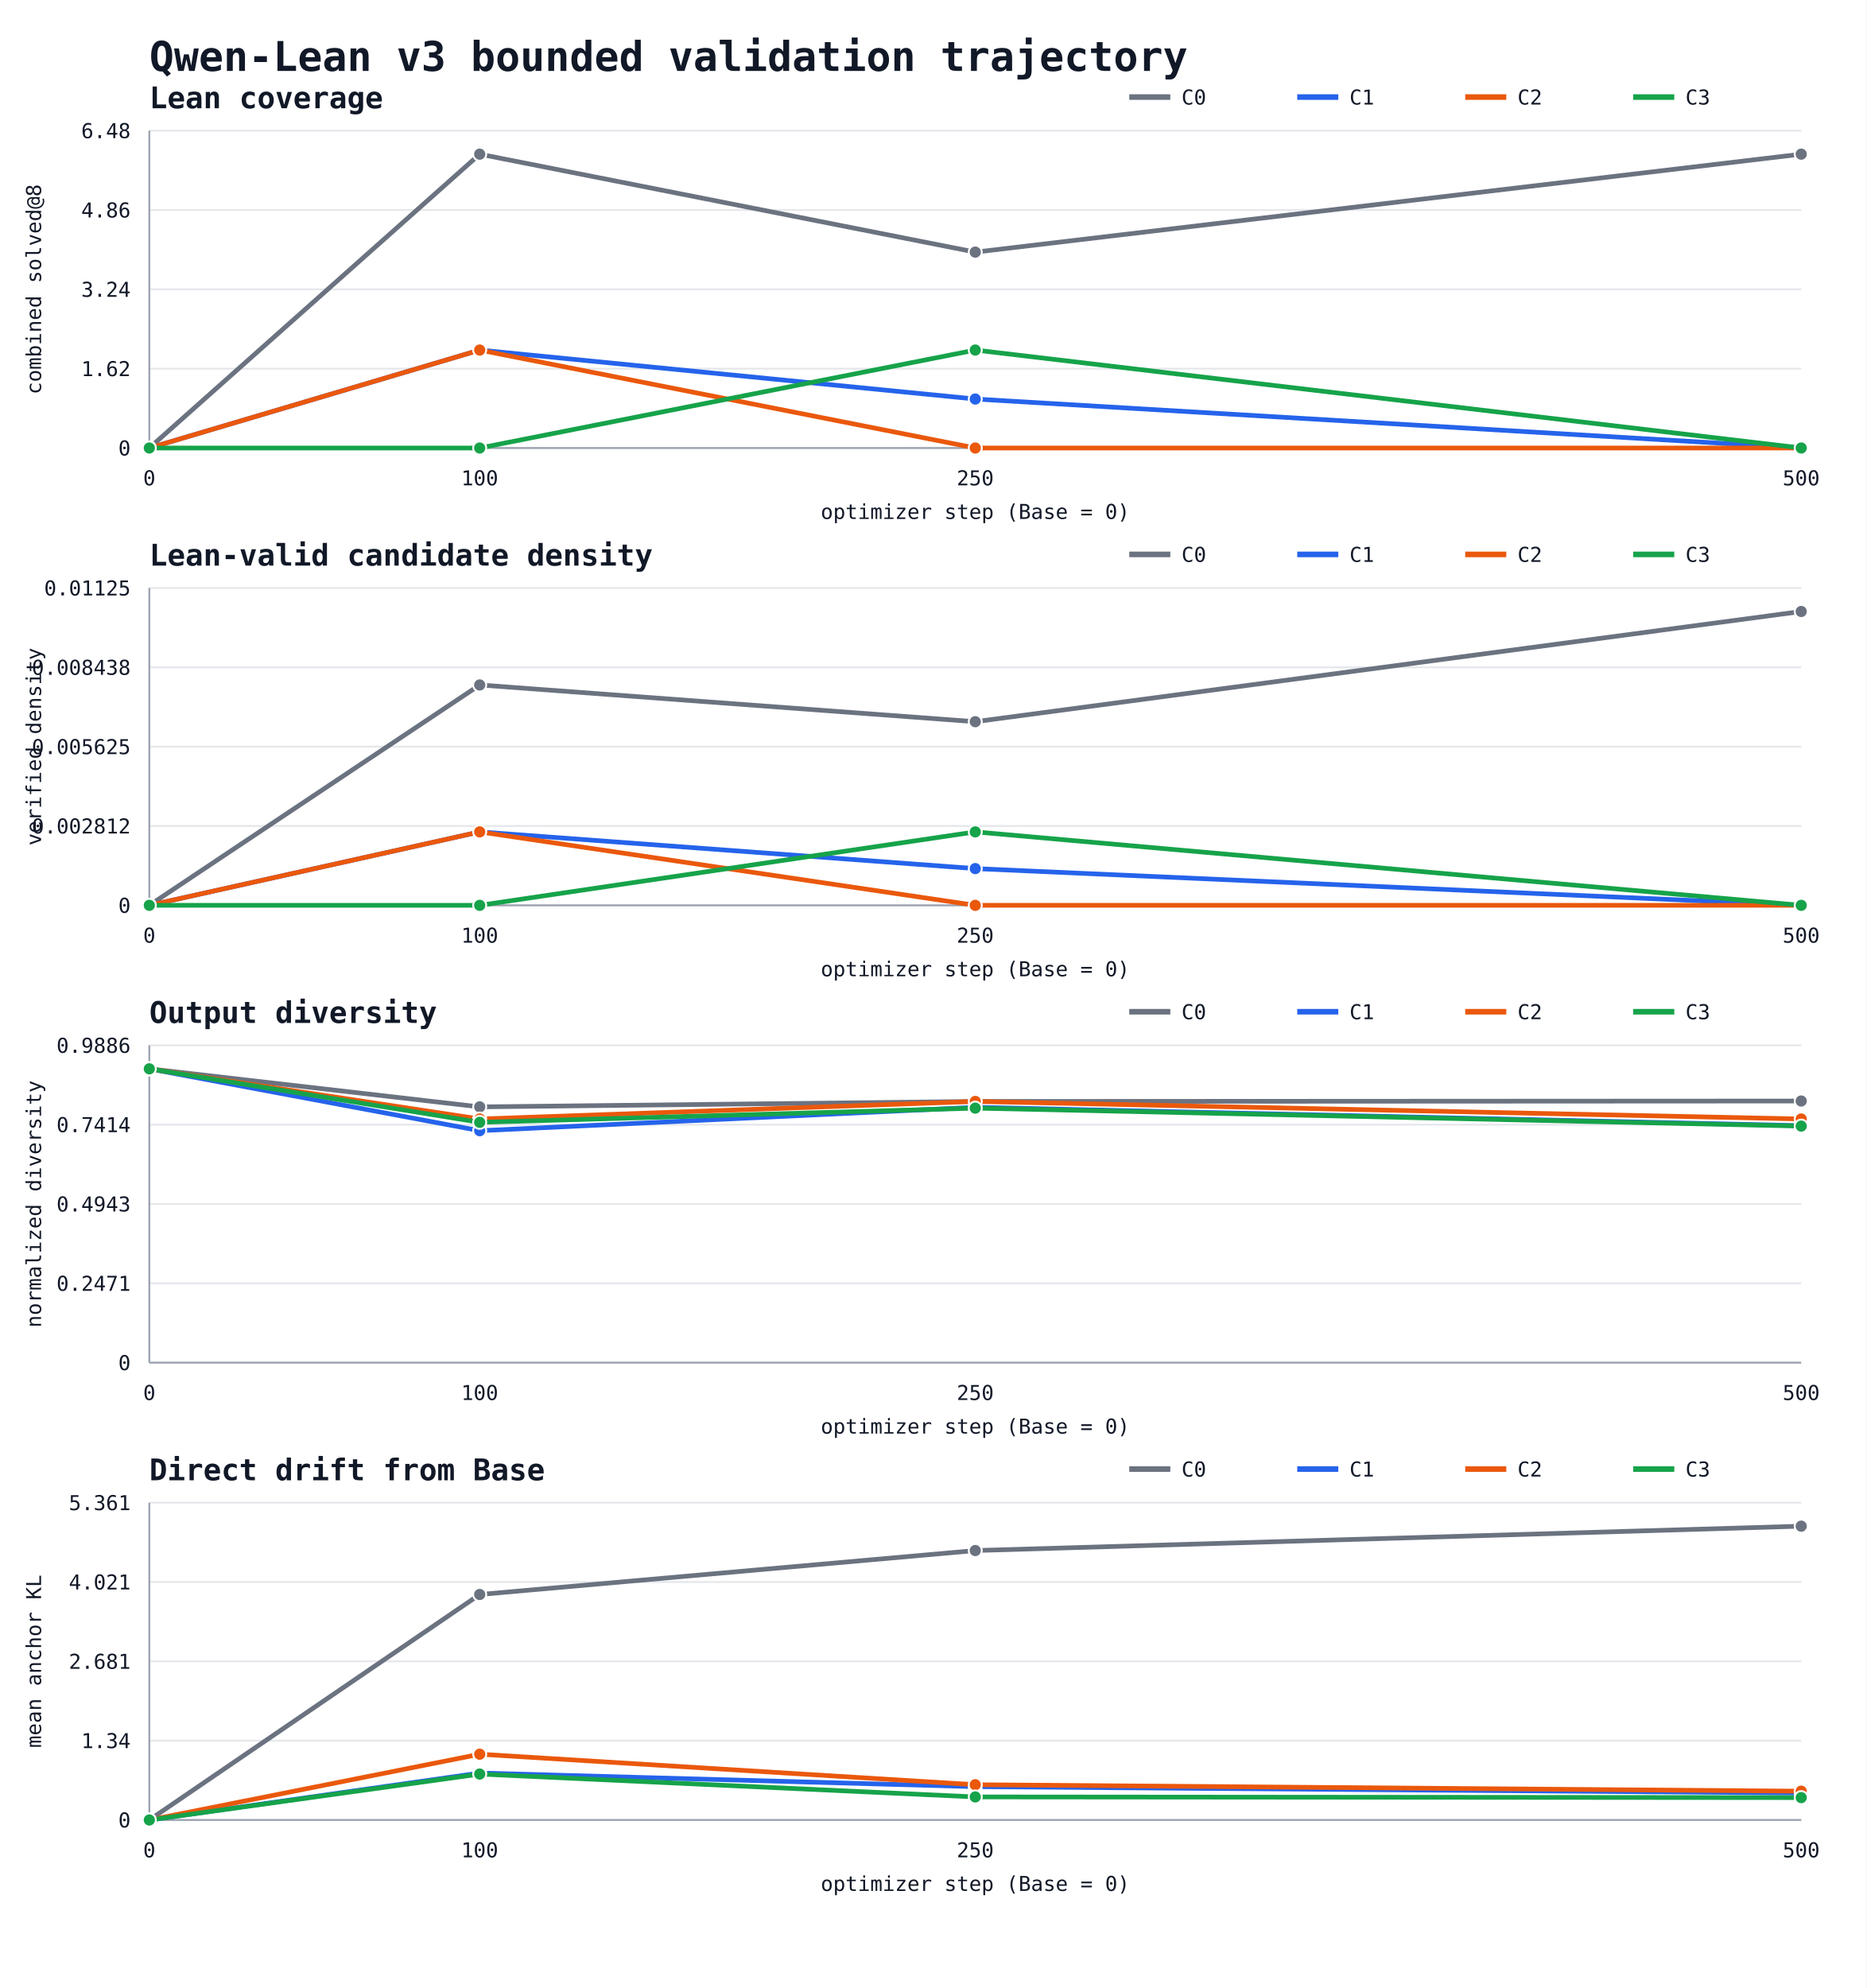
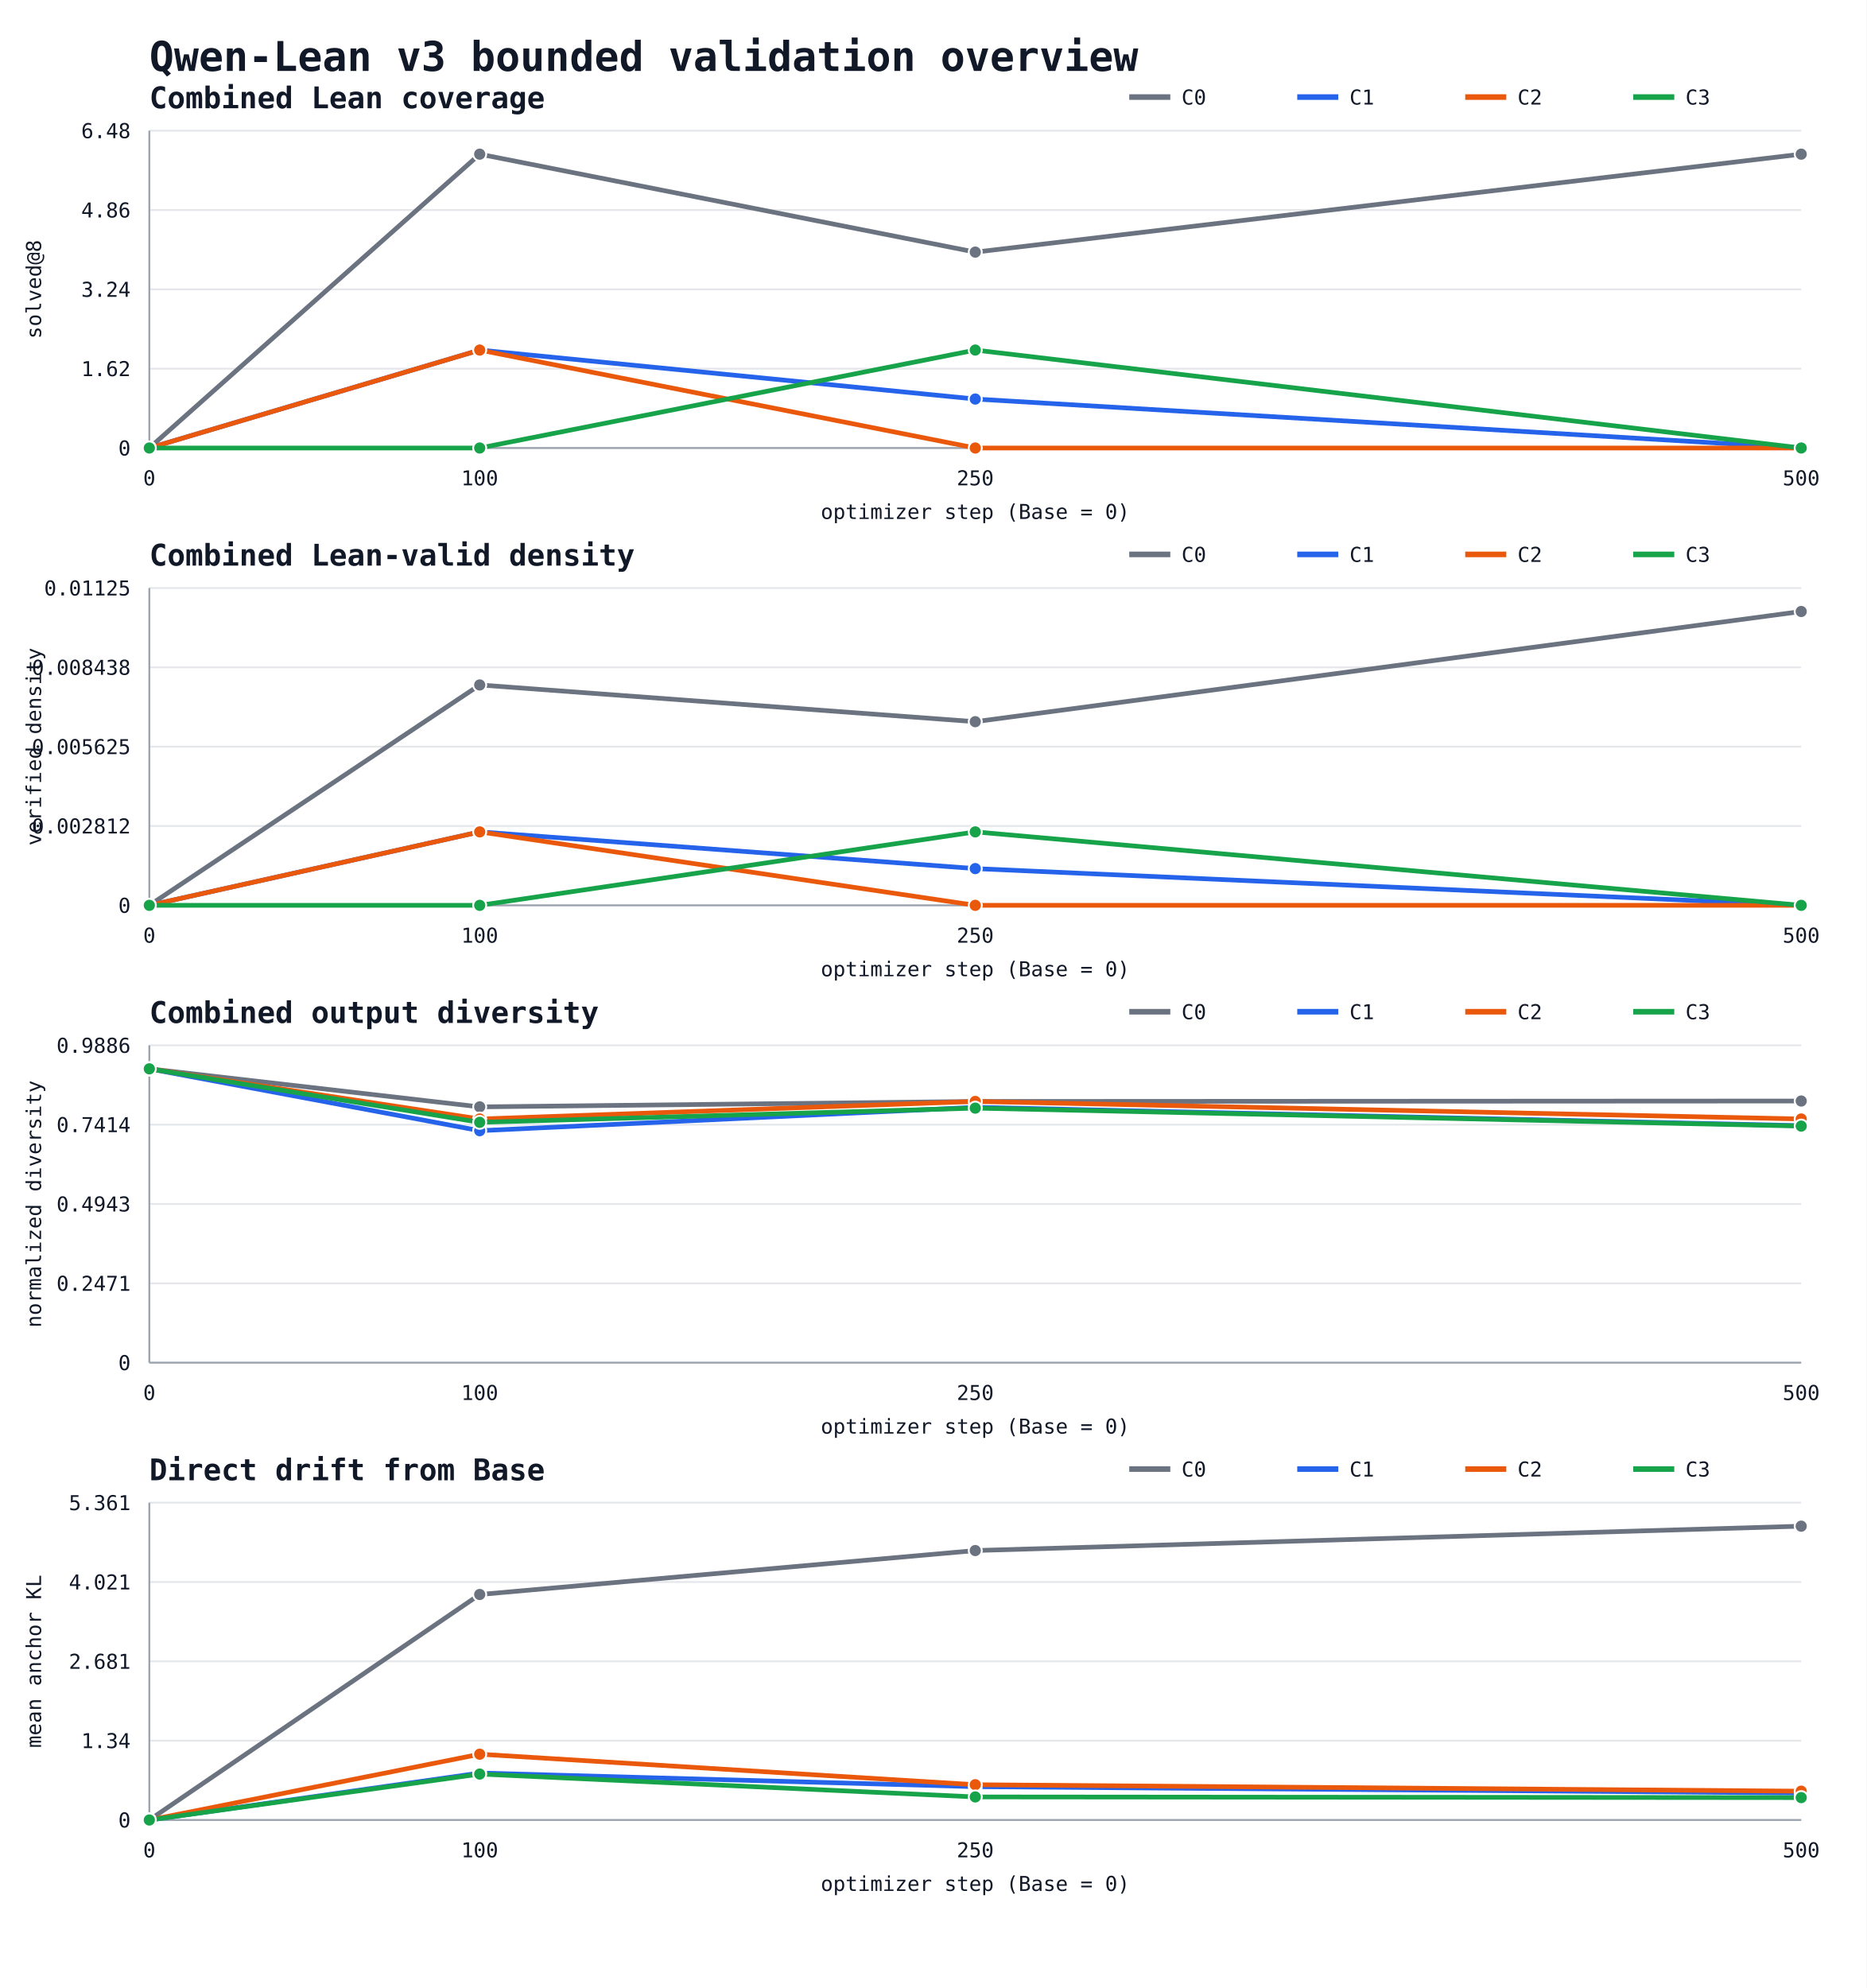
<svg xmlns="http://www.w3.org/2000/svg" width="1000" height="1065" viewBox="0 0 1000 1065">
  <rect width="100%" height="100%" fill="#ffffff" />
  <style>text{font-family:ui-monospace,SFMono-Regular,Menlo,monospace;fill:#111827}.axis{stroke:#9ca3af;stroke-width:1}.grid{stroke:#e5e7eb;stroke-width:1}.line{fill:none;stroke-width:2.5}.point{stroke:#fff;stroke-width:1}</style>
-   <text x="80.0" y="38" font-size="22" font-weight="700">Qwen-Lean v3 bounded validation trajectory</text>
-   <text x="80.0" y="58.0" font-size="16" font-weight="700">Lean coverage</text>
+   <text x="80.0" y="38" font-size="22" font-weight="700">Qwen-Lean v3 bounded validation overview</text>
+   <text x="80.0" y="58.0" font-size="16" font-weight="700">Combined Lean coverage</text>
  <line class="grid" x1="80.0" y1="240.00" x2="965.0" y2="240.00" />
  <text x="70.0" y="244.00" font-size="11" text-anchor="end">0</text>
  <line class="grid" x1="80.0" y1="197.50" x2="965.0" y2="197.50" />
  <text x="70.0" y="201.50" font-size="11" text-anchor="end">1.62</text>
  <line class="grid" x1="80.0" y1="155.00" x2="965.0" y2="155.00" />
  <text x="70.0" y="159.00" font-size="11" text-anchor="end">3.24</text>
  <line class="grid" x1="80.0" y1="112.50" x2="965.0" y2="112.50" />
  <text x="70.0" y="116.50" font-size="11" text-anchor="end">4.86</text>
  <line class="grid" x1="80.0" y1="70.00" x2="965.0" y2="70.00" />
  <text x="70.0" y="74.00" font-size="11" text-anchor="end">6.48</text>
  <line class="axis" x1="80.0" y1="240.0" x2="965.0" y2="240.0" />
  <line class="axis" x1="80.0" y1="70.0" x2="80.0" y2="240.0" />
-   <text x="22.0" y="155.0" font-size="11" text-anchor="middle" transform="rotate(-90 22.0 155.0)">combined solved@8</text>
+   <text x="22.0" y="155.0" font-size="11" text-anchor="middle" transform="rotate(-90 22.0 155.0)">solved@8</text>
  <text x="80.00" y="260.0" font-size="11" text-anchor="middle">0</text>
  <text x="257.00" y="260.0" font-size="11" text-anchor="middle">100</text>
  <text x="522.50" y="260.0" font-size="11" text-anchor="middle">250</text>
  <text x="965.00" y="260.0" font-size="11" text-anchor="middle">500</text>
  <polyline class="line" stroke="#6b7280" points="80.00,240.00 257.00,82.59 522.50,135.06 965.00,82.59" />
  <circle class="point" fill="#6b7280" cx="80.00" cy="240.00" r="3.5" />
  <circle class="point" fill="#6b7280" cx="257.00" cy="82.59" r="3.5" />
  <circle class="point" fill="#6b7280" cx="522.50" cy="135.06" r="3.5" />
  <circle class="point" fill="#6b7280" cx="965.00" cy="82.59" r="3.5" />
  <line x1="605.0" y1="52.0" x2="627.0" y2="52.0" stroke="#6b7280" stroke-width="3" />
  <text x="633.0" y="56.0" font-size="11">C0</text>
  <polyline class="line" stroke="#2563eb" points="80.00,240.00 257.00,187.53 522.50,213.77 965.00,240.00" />
  <circle class="point" fill="#2563eb" cx="80.00" cy="240.00" r="3.5" />
  <circle class="point" fill="#2563eb" cx="257.00" cy="187.53" r="3.5" />
  <circle class="point" fill="#2563eb" cx="522.50" cy="213.77" r="3.5" />
  <circle class="point" fill="#2563eb" cx="965.00" cy="240.00" r="3.5" />
  <line x1="695.0" y1="52.0" x2="717.0" y2="52.0" stroke="#2563eb" stroke-width="3" />
  <text x="723.0" y="56.0" font-size="11">C1</text>
  <polyline class="line" stroke="#ea580c" points="80.00,240.00 257.00,187.53 522.50,240.00 965.00,240.00" />
  <circle class="point" fill="#ea580c" cx="80.00" cy="240.00" r="3.5" />
  <circle class="point" fill="#ea580c" cx="257.00" cy="187.53" r="3.5" />
  <circle class="point" fill="#ea580c" cx="522.50" cy="240.00" r="3.5" />
  <circle class="point" fill="#ea580c" cx="965.00" cy="240.00" r="3.5" />
  <line x1="785.0" y1="52.0" x2="807.0" y2="52.0" stroke="#ea580c" stroke-width="3" />
  <text x="813.0" y="56.0" font-size="11">C2</text>
  <polyline class="line" stroke="#16a34a" points="80.00,240.00 257.00,240.00 522.50,187.53 965.00,240.00" />
  <circle class="point" fill="#16a34a" cx="80.00" cy="240.00" r="3.5" />
  <circle class="point" fill="#16a34a" cx="257.00" cy="240.00" r="3.5" />
  <circle class="point" fill="#16a34a" cx="522.50" cy="187.53" r="3.5" />
  <circle class="point" fill="#16a34a" cx="965.00" cy="240.00" r="3.5" />
  <line x1="875.0" y1="52.0" x2="897.0" y2="52.0" stroke="#16a34a" stroke-width="3" />
  <text x="903.0" y="56.0" font-size="11">C3</text>
  <text x="522.5" y="278.0" font-size="11" text-anchor="middle">optimizer step (Base = 0)</text>
-   <text x="80.0" y="303.0" font-size="16" font-weight="700">Lean-valid candidate density</text>
+   <text x="80.0" y="303.0" font-size="16" font-weight="700">Combined Lean-valid density</text>
  <line class="grid" x1="80.0" y1="485.00" x2="965.0" y2="485.00" />
  <text x="70.0" y="489.00" font-size="11" text-anchor="end">0</text>
  <line class="grid" x1="80.0" y1="442.50" x2="965.0" y2="442.50" />
  <text x="70.0" y="446.50" font-size="11" text-anchor="end">0.002812</text>
  <line class="grid" x1="80.0" y1="400.00" x2="965.0" y2="400.00" />
  <text x="70.0" y="404.00" font-size="11" text-anchor="end">0.005625</text>
  <line class="grid" x1="80.0" y1="357.50" x2="965.0" y2="357.50" />
  <text x="70.0" y="361.50" font-size="11" text-anchor="end">0.008438</text>
  <line class="grid" x1="80.0" y1="315.00" x2="965.0" y2="315.00" />
  <text x="70.0" y="319.00" font-size="11" text-anchor="end">0.01125</text>
  <line class="axis" x1="80.0" y1="485.0" x2="965.0" y2="485.0" />
  <line class="axis" x1="80.0" y1="315.0" x2="80.0" y2="485.0" />
  <text x="22.0" y="400.0" font-size="11" text-anchor="middle" transform="rotate(-90 22.0 400.0)">verified density</text>
  <text x="80.00" y="505.0" font-size="11" text-anchor="middle">0</text>
  <text x="257.00" y="505.0" font-size="11" text-anchor="middle">100</text>
  <text x="522.50" y="505.0" font-size="11" text-anchor="middle">250</text>
  <text x="965.00" y="505.0" font-size="11" text-anchor="middle">500</text>
  <polyline class="line" stroke="#6b7280" points="80.00,485.00 257.00,366.94 522.50,386.62 965.00,327.59" />
  <circle class="point" fill="#6b7280" cx="80.00" cy="485.00" r="3.5" />
  <circle class="point" fill="#6b7280" cx="257.00" cy="366.94" r="3.5" />
  <circle class="point" fill="#6b7280" cx="522.50" cy="386.62" r="3.5" />
  <circle class="point" fill="#6b7280" cx="965.00" cy="327.59" r="3.5" />
  <line x1="605.0" y1="297.0" x2="627.0" y2="297.0" stroke="#6b7280" stroke-width="3" />
  <text x="633.0" y="301.0" font-size="11">C0</text>
  <polyline class="line" stroke="#2563eb" points="80.00,485.00 257.00,445.65 522.50,465.32 965.00,485.00" />
  <circle class="point" fill="#2563eb" cx="80.00" cy="485.00" r="3.5" />
  <circle class="point" fill="#2563eb" cx="257.00" cy="445.65" r="3.5" />
  <circle class="point" fill="#2563eb" cx="522.50" cy="465.32" r="3.5" />
  <circle class="point" fill="#2563eb" cx="965.00" cy="485.00" r="3.5" />
  <line x1="695.0" y1="297.0" x2="717.0" y2="297.0" stroke="#2563eb" stroke-width="3" />
  <text x="723.0" y="301.0" font-size="11">C1</text>
  <polyline class="line" stroke="#ea580c" points="80.00,485.00 257.00,445.65 522.50,485.00 965.00,485.00" />
  <circle class="point" fill="#ea580c" cx="80.00" cy="485.00" r="3.5" />
  <circle class="point" fill="#ea580c" cx="257.00" cy="445.65" r="3.5" />
  <circle class="point" fill="#ea580c" cx="522.50" cy="485.00" r="3.5" />
  <circle class="point" fill="#ea580c" cx="965.00" cy="485.00" r="3.5" />
  <line x1="785.0" y1="297.0" x2="807.0" y2="297.0" stroke="#ea580c" stroke-width="3" />
  <text x="813.0" y="301.0" font-size="11">C2</text>
  <polyline class="line" stroke="#16a34a" points="80.00,485.00 257.00,485.00 522.50,445.65 965.00,485.00" />
  <circle class="point" fill="#16a34a" cx="80.00" cy="485.00" r="3.5" />
  <circle class="point" fill="#16a34a" cx="257.00" cy="485.00" r="3.5" />
  <circle class="point" fill="#16a34a" cx="522.50" cy="445.65" r="3.5" />
  <circle class="point" fill="#16a34a" cx="965.00" cy="485.00" r="3.5" />
  <line x1="875.0" y1="297.0" x2="897.0" y2="297.0" stroke="#16a34a" stroke-width="3" />
  <text x="903.0" y="301.0" font-size="11">C3</text>
  <text x="522.5" y="523.0" font-size="11" text-anchor="middle">optimizer step (Base = 0)</text>
-   <text x="80.0" y="548.0" font-size="16" font-weight="700">Output diversity</text>
+   <text x="80.0" y="548.0" font-size="16" font-weight="700">Combined output diversity</text>
  <line class="grid" x1="80.0" y1="730.00" x2="965.0" y2="730.00" />
  <text x="70.0" y="734.00" font-size="11" text-anchor="end">0</text>
  <line class="grid" x1="80.0" y1="687.50" x2="965.0" y2="687.50" />
  <text x="70.0" y="691.50" font-size="11" text-anchor="end">0.2471</text>
  <line class="grid" x1="80.0" y1="645.00" x2="965.0" y2="645.00" />
  <text x="70.0" y="649.00" font-size="11" text-anchor="end">0.4943</text>
  <line class="grid" x1="80.0" y1="602.50" x2="965.0" y2="602.50" />
  <text x="70.0" y="606.50" font-size="11" text-anchor="end">0.7414</text>
  <line class="grid" x1="80.0" y1="560.00" x2="965.0" y2="560.00" />
  <text x="70.0" y="564.00" font-size="11" text-anchor="end">0.9886</text>
  <line class="axis" x1="80.0" y1="730.0" x2="965.0" y2="730.0" />
  <line class="axis" x1="80.0" y1="560.0" x2="80.0" y2="730.0" />
  <text x="22.0" y="645.0" font-size="11" text-anchor="middle" transform="rotate(-90 22.0 645.0)">normalized diversity</text>
  <text x="80.00" y="750.0" font-size="11" text-anchor="middle">0</text>
  <text x="257.00" y="750.0" font-size="11" text-anchor="middle">100</text>
  <text x="522.50" y="750.0" font-size="11" text-anchor="middle">250</text>
  <text x="965.00" y="750.0" font-size="11" text-anchor="middle">500</text>
  <polyline class="line" stroke="#6b7280" points="80.00,572.59 257.00,592.97 522.50,590.06 965.00,589.83" />
  <circle class="point" fill="#6b7280" cx="80.00" cy="572.59" r="3.5" />
  <circle class="point" fill="#6b7280" cx="257.00" cy="592.97" r="3.5" />
  <circle class="point" fill="#6b7280" cx="522.50" cy="590.06" r="3.5" />
  <circle class="point" fill="#6b7280" cx="965.00" cy="589.83" r="3.5" />
  <line x1="605.0" y1="542.0" x2="627.0" y2="542.0" stroke="#6b7280" stroke-width="3" />
  <text x="633.0" y="546.0" font-size="11">C0</text>
  <polyline class="line" stroke="#2563eb" points="80.00,572.59 257.00,605.73 522.50,593.19 965.00,603.04" />
  <circle class="point" fill="#2563eb" cx="80.00" cy="572.59" r="3.5" />
  <circle class="point" fill="#2563eb" cx="257.00" cy="605.73" r="3.5" />
  <circle class="point" fill="#2563eb" cx="522.50" cy="593.19" r="3.5" />
  <circle class="point" fill="#2563eb" cx="965.00" cy="603.04" r="3.5" />
  <line x1="695.0" y1="542.0" x2="717.0" y2="542.0" stroke="#2563eb" stroke-width="3" />
  <text x="723.0" y="546.0" font-size="11">C1</text>
  <polyline class="line" stroke="#ea580c" points="80.00,572.59 257.00,599.46 522.50,590.06 965.00,599.46" />
  <circle class="point" fill="#ea580c" cx="80.00" cy="572.59" r="3.5" />
  <circle class="point" fill="#ea580c" cx="257.00" cy="599.46" r="3.5" />
  <circle class="point" fill="#ea580c" cx="522.50" cy="590.06" r="3.5" />
  <circle class="point" fill="#ea580c" cx="965.00" cy="599.46" r="3.5" />
  <line x1="785.0" y1="542.0" x2="807.0" y2="542.0" stroke="#ea580c" stroke-width="3" />
  <text x="813.0" y="546.0" font-size="11">C2</text>
  <polyline class="line" stroke="#16a34a" points="80.00,572.59 257.00,601.25 522.50,593.64 965.00,603.27" />
  <circle class="point" fill="#16a34a" cx="80.00" cy="572.59" r="3.5" />
  <circle class="point" fill="#16a34a" cx="257.00" cy="601.25" r="3.5" />
  <circle class="point" fill="#16a34a" cx="522.50" cy="593.64" r="3.5" />
  <circle class="point" fill="#16a34a" cx="965.00" cy="603.27" r="3.5" />
  <line x1="875.0" y1="542.0" x2="897.0" y2="542.0" stroke="#16a34a" stroke-width="3" />
  <text x="903.0" y="546.0" font-size="11">C3</text>
  <text x="522.5" y="768.0" font-size="11" text-anchor="middle">optimizer step (Base = 0)</text>
  <text x="80.0" y="793.0" font-size="16" font-weight="700">Direct drift from Base</text>
  <line class="grid" x1="80.0" y1="975.00" x2="965.0" y2="975.00" />
  <text x="70.0" y="979.00" font-size="11" text-anchor="end">0</text>
  <line class="grid" x1="80.0" y1="932.50" x2="965.0" y2="932.50" />
  <text x="70.0" y="936.50" font-size="11" text-anchor="end">1.34</text>
  <line class="grid" x1="80.0" y1="890.00" x2="965.0" y2="890.00" />
  <text x="70.0" y="894.00" font-size="11" text-anchor="end">2.681</text>
  <line class="grid" x1="80.0" y1="847.50" x2="965.0" y2="847.50" />
  <text x="70.0" y="851.50" font-size="11" text-anchor="end">4.021</text>
  <line class="grid" x1="80.0" y1="805.00" x2="965.0" y2="805.00" />
  <text x="70.0" y="809.00" font-size="11" text-anchor="end">5.361</text>
  <line class="axis" x1="80.0" y1="975.0" x2="965.0" y2="975.0" />
  <line class="axis" x1="80.0" y1="805.0" x2="80.0" y2="975.0" />
  <text x="22.0" y="890.0" font-size="11" text-anchor="middle" transform="rotate(-90 22.0 890.0)">mean anchor KL</text>
  <text x="80.00" y="995.0" font-size="11" text-anchor="middle">0</text>
  <text x="257.00" y="995.0" font-size="11" text-anchor="middle">100</text>
  <text x="522.50" y="995.0" font-size="11" text-anchor="middle">250</text>
  <text x="965.00" y="995.0" font-size="11" text-anchor="middle">500</text>
  <polyline class="line" stroke="#6b7280" points="80.00,975.00 257.00,854.19 522.50,830.65 965.00,817.59" />
  <circle class="point" fill="#6b7280" cx="80.00" cy="975.00" r="3.5" />
  <circle class="point" fill="#6b7280" cx="257.00" cy="854.19" r="3.5" />
  <circle class="point" fill="#6b7280" cx="522.50" cy="830.65" r="3.5" />
  <circle class="point" fill="#6b7280" cx="965.00" cy="817.59" r="3.5" />
  <line x1="605.0" y1="787.0" x2="627.0" y2="787.0" stroke="#6b7280" stroke-width="3" />
  <text x="633.0" y="791.0" font-size="11">C0</text>
  <polyline class="line" stroke="#2563eb" points="80.00,975.00 257.00,949.83 522.50,957.14 965.00,960.54" />
  <circle class="point" fill="#2563eb" cx="80.00" cy="975.00" r="3.5" />
  <circle class="point" fill="#2563eb" cx="257.00" cy="949.83" r="3.5" />
  <circle class="point" fill="#2563eb" cx="522.50" cy="957.14" r="3.5" />
  <circle class="point" fill="#2563eb" cx="965.00" cy="960.54" r="3.5" />
  <line x1="695.0" y1="787.0" x2="717.0" y2="787.0" stroke="#2563eb" stroke-width="3" />
  <text x="723.0" y="791.0" font-size="11">C1</text>
  <polyline class="line" stroke="#ea580c" points="80.00,975.00 257.00,939.75 522.50,956.10 965.00,959.56" />
  <circle class="point" fill="#ea580c" cx="80.00" cy="975.00" r="3.5" />
  <circle class="point" fill="#ea580c" cx="257.00" cy="939.75" r="3.5" />
  <circle class="point" fill="#ea580c" cx="522.50" cy="956.10" r="3.5" />
  <circle class="point" fill="#ea580c" cx="965.00" cy="959.56" r="3.5" />
  <line x1="785.0" y1="787.0" x2="807.0" y2="787.0" stroke="#ea580c" stroke-width="3" />
  <text x="813.0" y="791.0" font-size="11">C2</text>
  <polyline class="line" stroke="#16a34a" points="80.00,975.00 257.00,950.39 522.50,962.64 965.00,963.01" />
  <circle class="point" fill="#16a34a" cx="80.00" cy="975.00" r="3.5" />
  <circle class="point" fill="#16a34a" cx="257.00" cy="950.39" r="3.5" />
  <circle class="point" fill="#16a34a" cx="522.50" cy="962.64" r="3.5" />
  <circle class="point" fill="#16a34a" cx="965.00" cy="963.01" r="3.5" />
  <line x1="875.0" y1="787.0" x2="897.0" y2="787.0" stroke="#16a34a" stroke-width="3" />
  <text x="903.0" y="791.0" font-size="11">C3</text>
  <text x="522.5" y="1013.0" font-size="11" text-anchor="middle">optimizer step (Base = 0)</text>
</svg>
